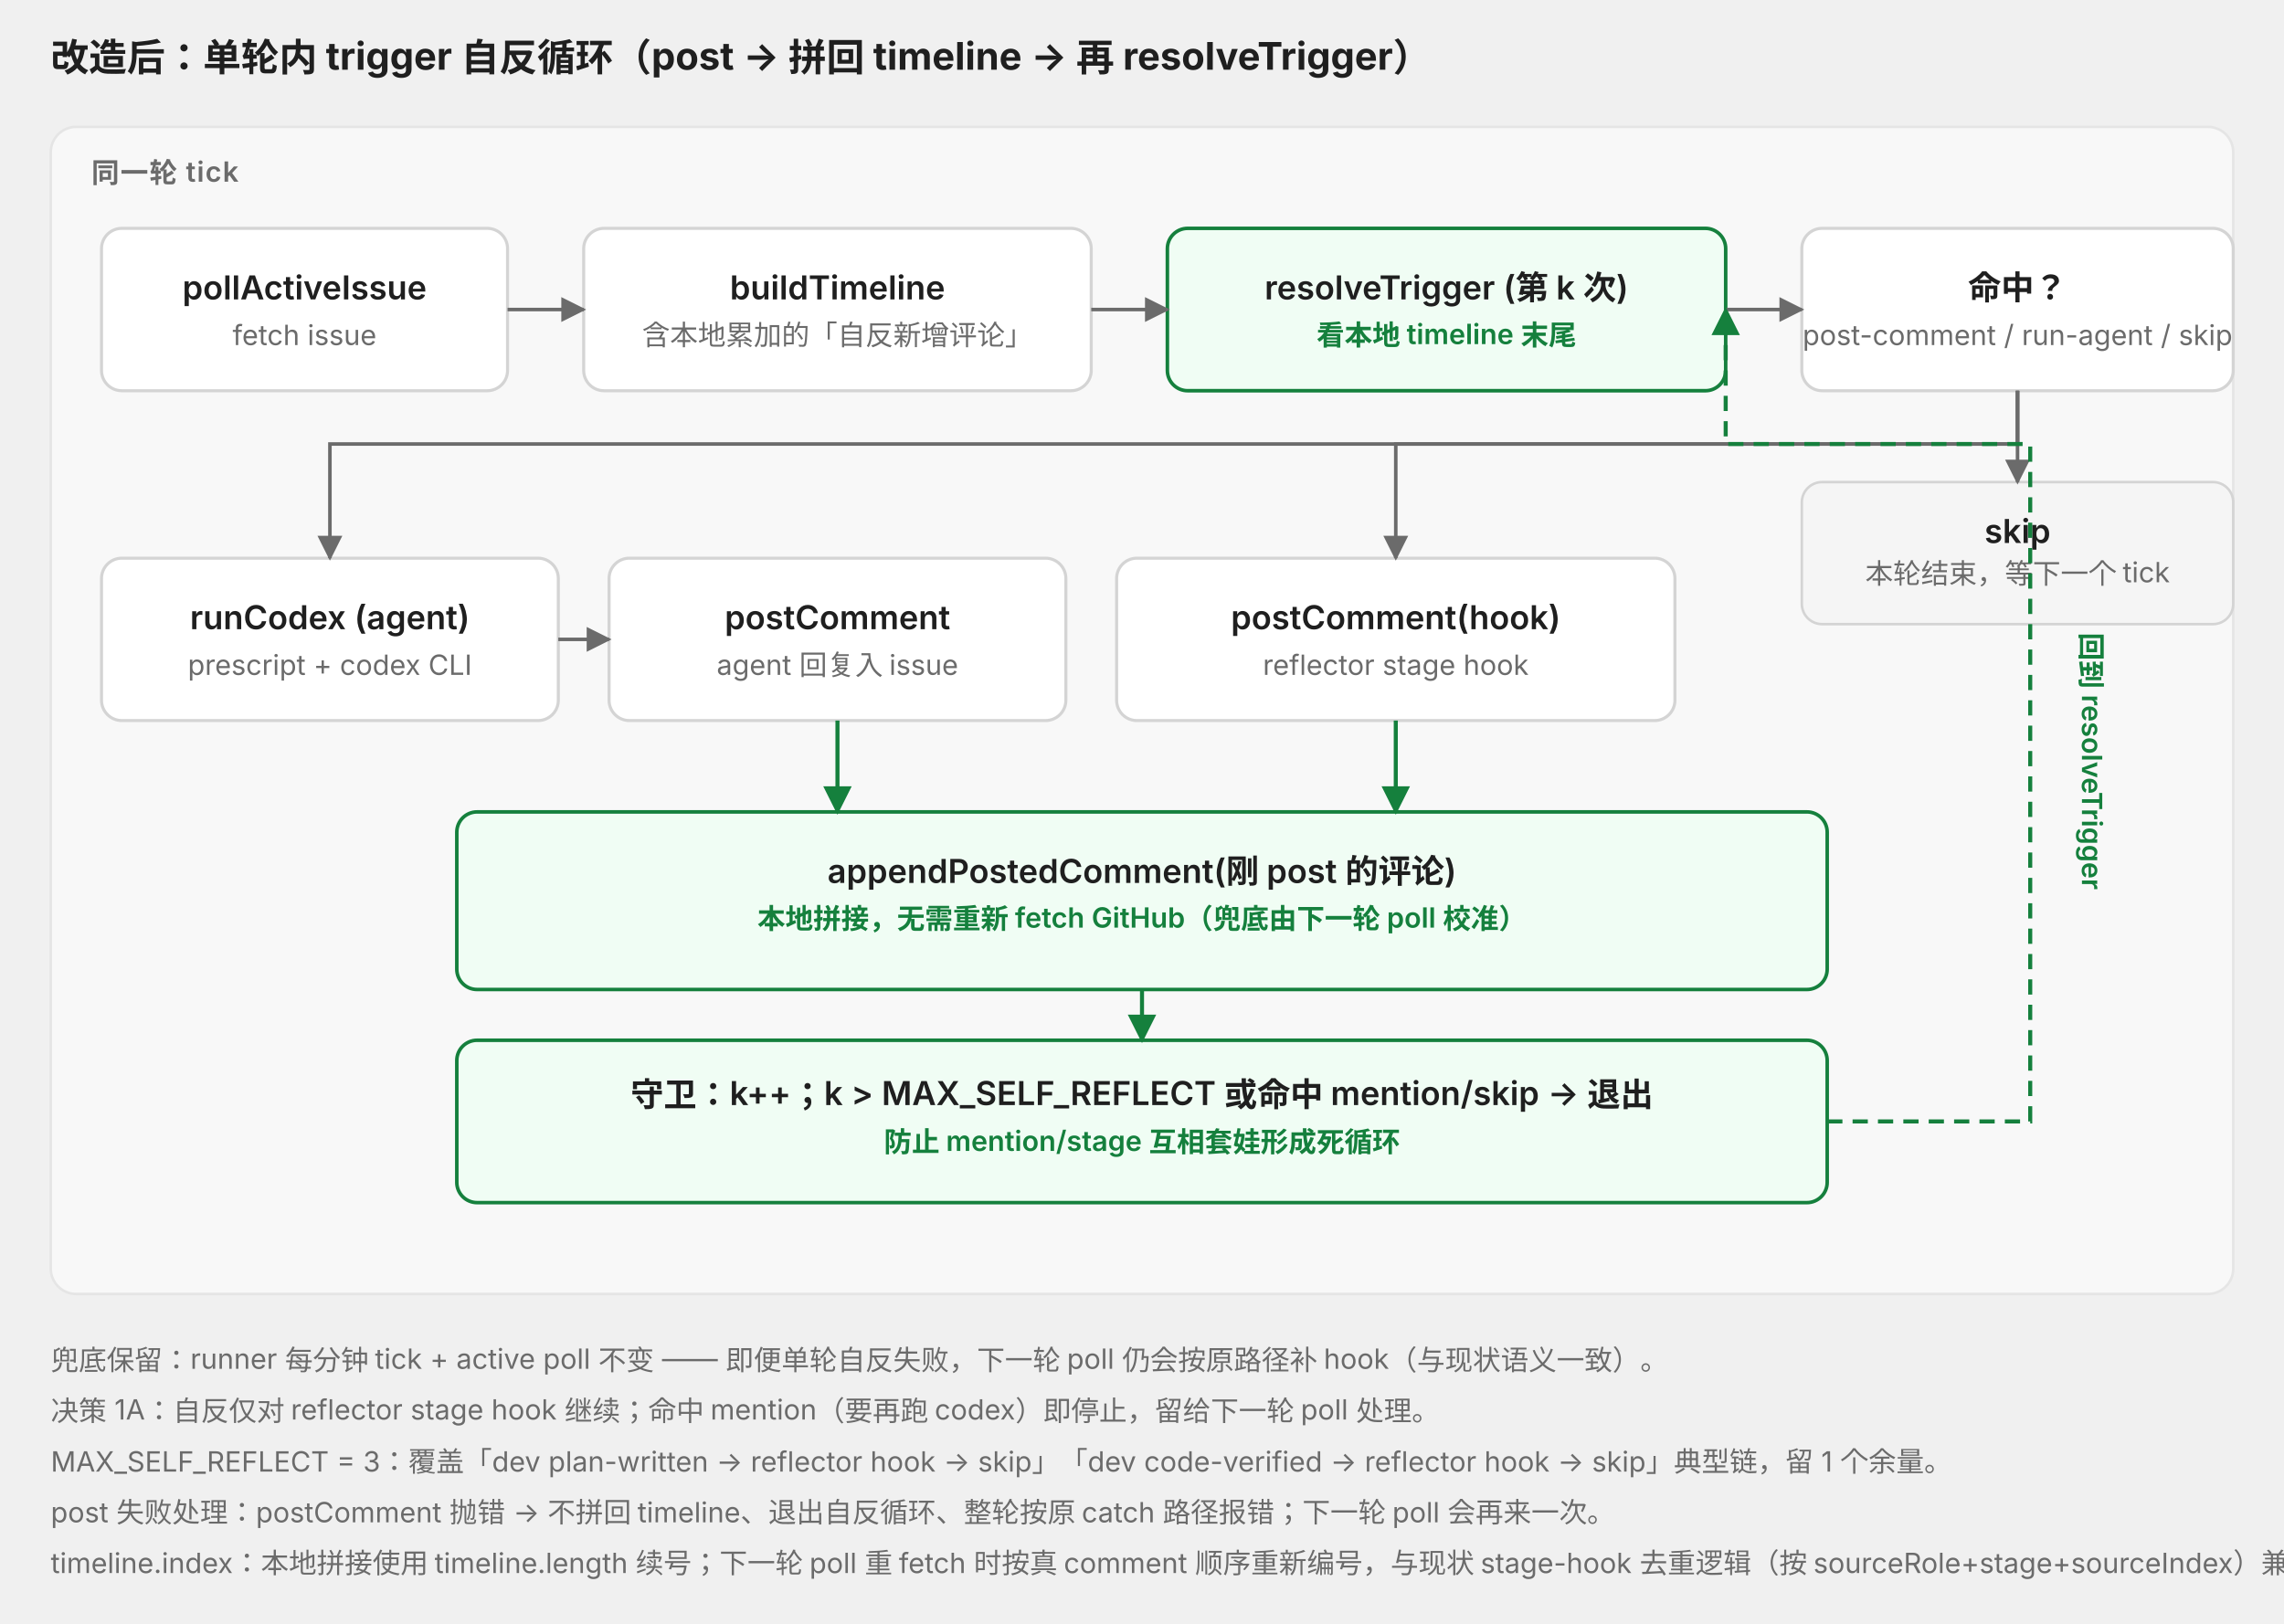
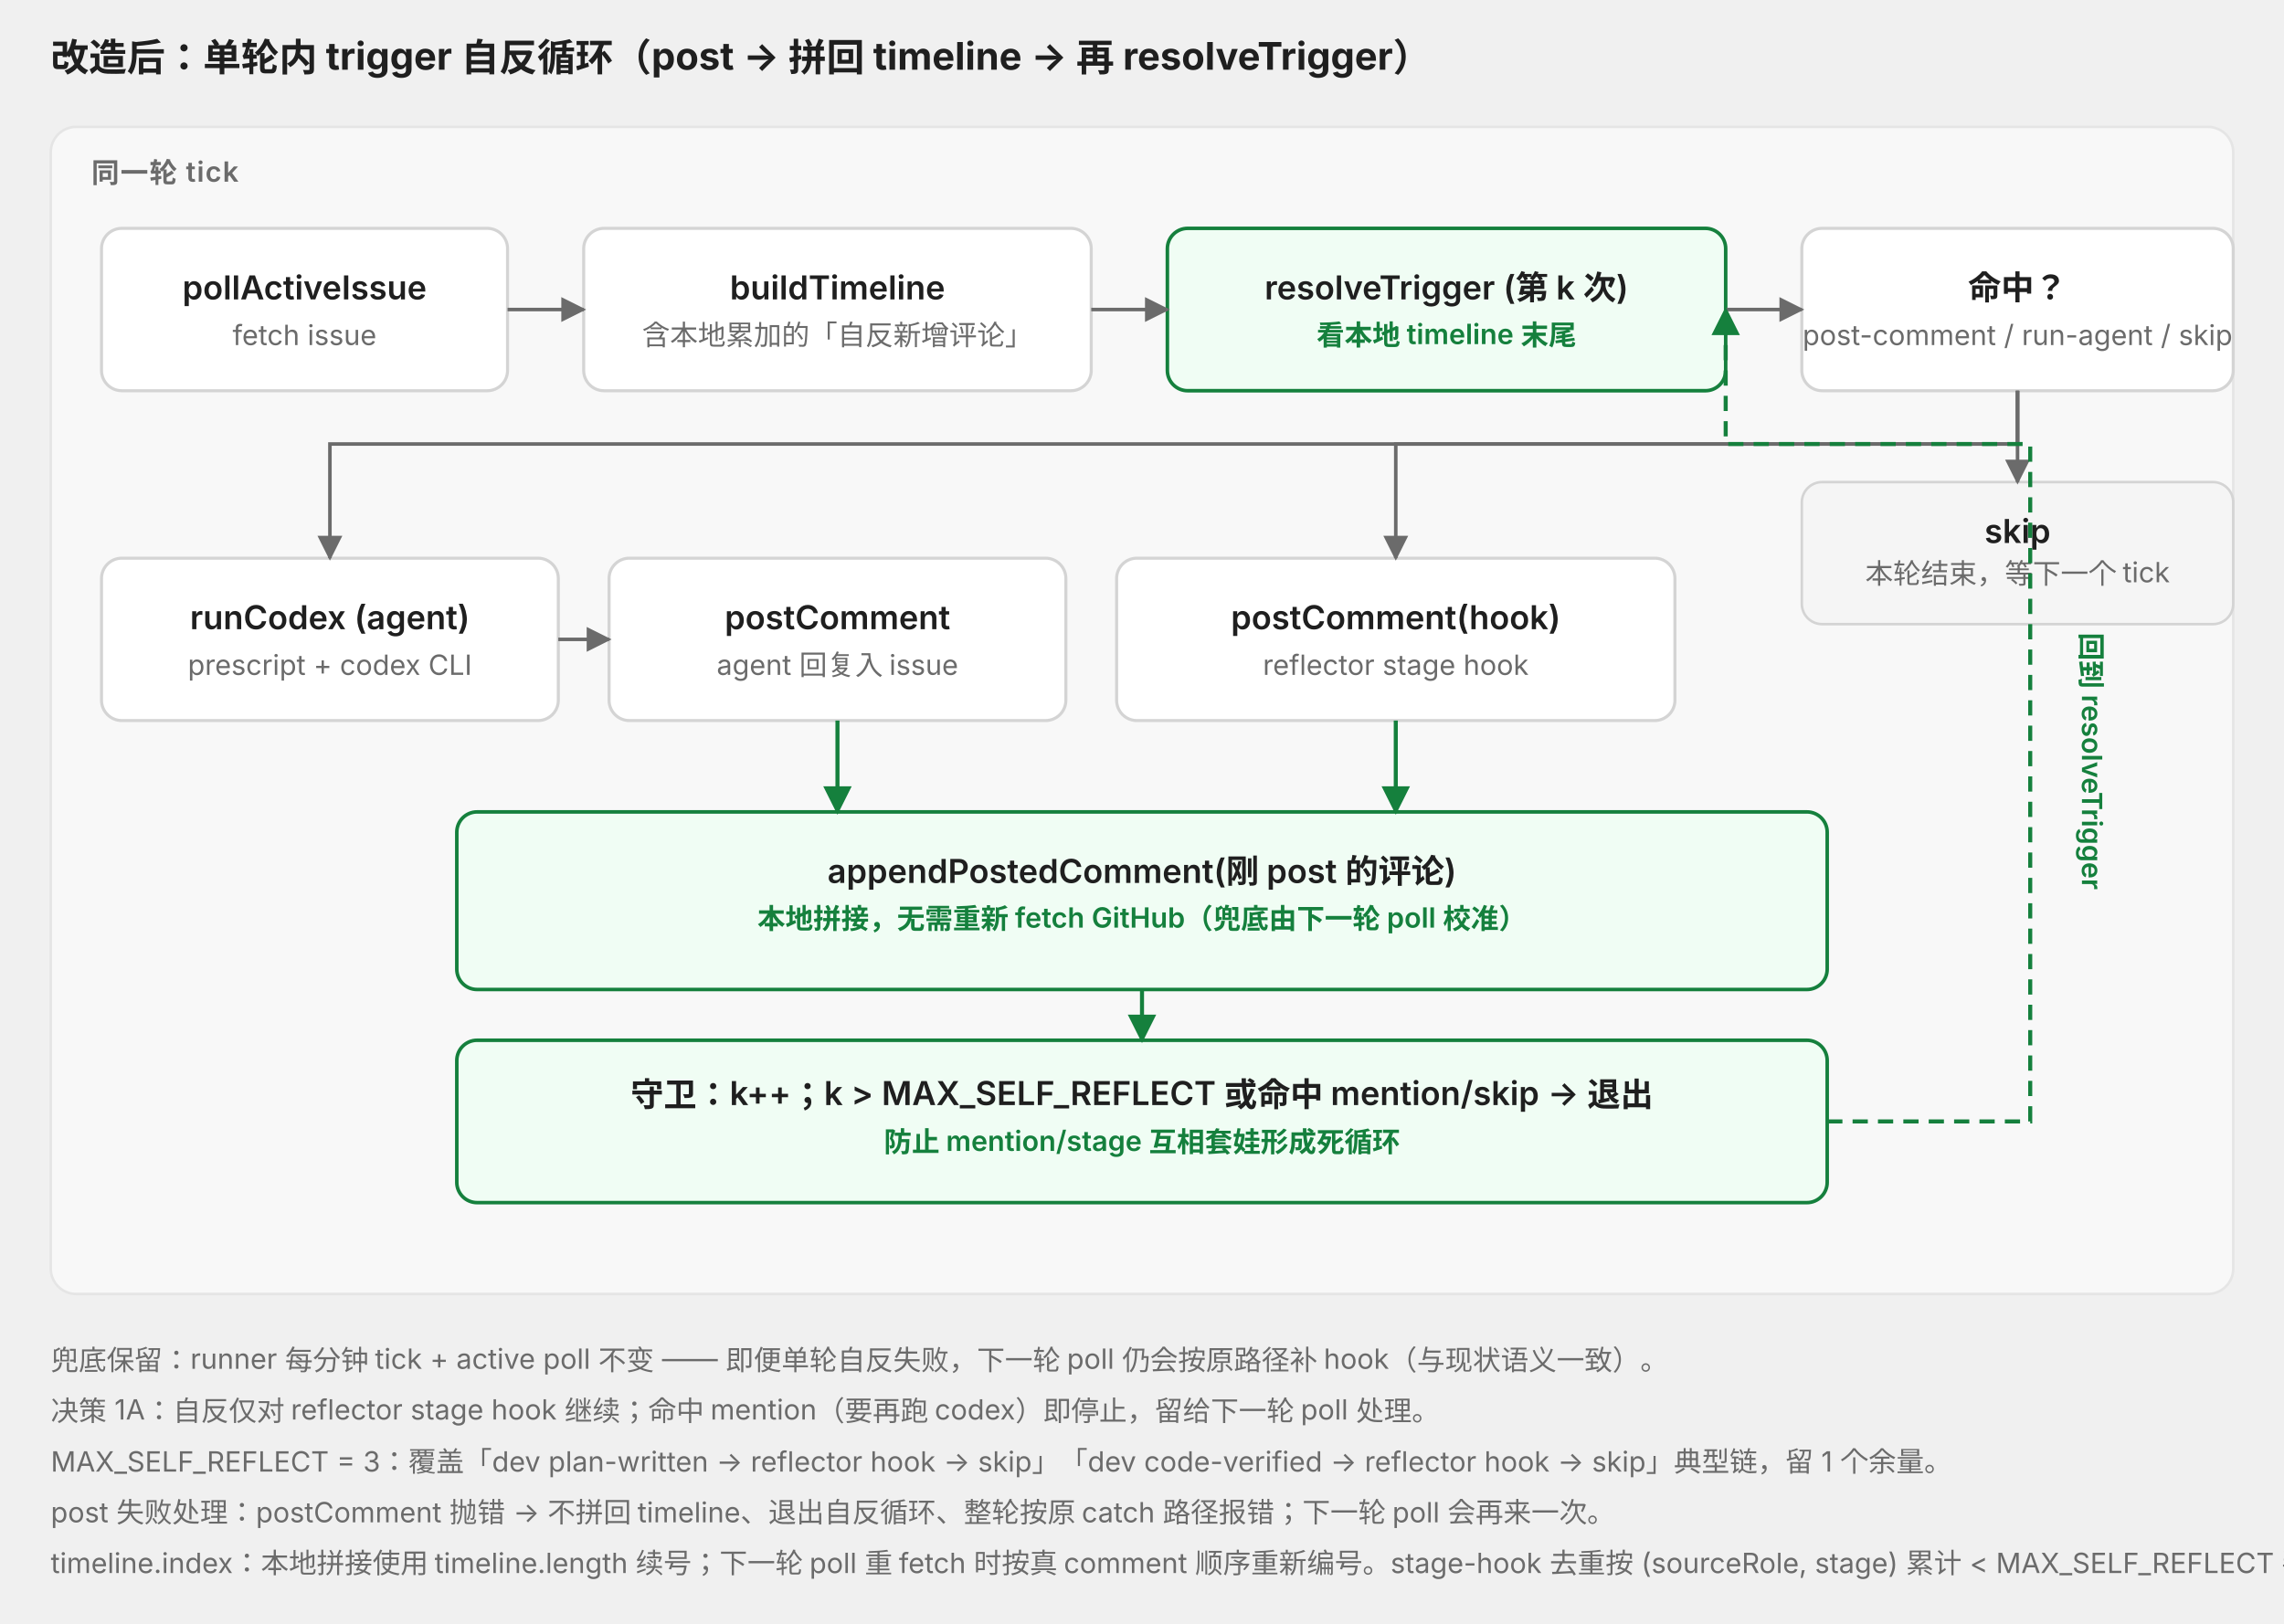
<svg xmlns="http://www.w3.org/2000/svg" viewBox="0 0 900 640" role="img" aria-labelledby="title2 desc2" font-family="ui-sans-serif, system-ui, -apple-system, 'Helvetica Neue', sans-serif">
  <defs>
    <marker id="arrow2" viewBox="0 0 10 10" refX="9" refY="5" markerWidth="7" markerHeight="7" orient="auto-start-reverse">
      <path d="M 0 0 L 10 5 L 0 10 z" fill="#6b6b6b" />
    </marker>
    <marker id="arrow-accent2" viewBox="0 0 10 10" refX="9" refY="5" markerWidth="7" markerHeight="7" orient="auto-start-reverse">
      <path d="M 0 0 L 10 5 L 0 10 z" fill="#15803d" />
    </marker>
  </defs>
  <style>
    .box { fill: #ffffff; stroke: #d4d4d4; stroke-width: 1.2; rx: 8; }
    .box-loop { fill: #f0fdf4; stroke: #15803d; stroke-width: 1.4; rx: 8; }
    .box-muted { fill: #f5f5f5; stroke: #d4d4d4; stroke-width: 1; rx: 8; }
    .label { fill: #1f1f1f; font-size: 13px; font-weight: 600; }
    .sub { fill: #6b6b6b; font-size: 11px; }
    .ok { fill: #15803d; font-size: 11px; font-weight: 600; }
    .edge { stroke: #6b6b6b; stroke-width: 1.4; fill: none; }
    .edge-loop { stroke: #15803d; stroke-width: 1.6; fill: none; }
    .edge-loop-dashed { stroke: #15803d; stroke-width: 1.6; fill: none; stroke-dasharray: 6 4; }
    .swim { fill: #f8f8f8; stroke: #e5e5e5; stroke-width: 1; rx: 10; }
    .swim-label { fill: #6b6b6b; font-size: 11px; font-weight: 600; letter-spacing: 0.04em; }
    .title { fill: #1f1f1f; font-size: 15px; font-weight: 700; }
    .legend { fill: #6b6b6b; font-size: 11px; }
  </style>
  <text class="title" x="20" y="28">改造后：单轮内 trigger 自反循环（post → 拼回 timeline → 再 resolveTrigger）</text>
  <rect class="swim" x="20" y="50" width="860" height="460" />
  <text class="swim-label" x="36" y="72">同一轮 tick</text>
  <rect class="box" x="40" y="90" width="160" height="64" />
  <text class="label" x="120" y="118" text-anchor="middle">pollActiveIssue</text>
  <text class="sub" x="120" y="136" text-anchor="middle">fetch issue</text>
  <rect class="box" x="230" y="90" width="200" height="64" />
  <text class="label" x="330" y="118" text-anchor="middle">buildTimeline</text>
  <text class="sub" x="330" y="136" text-anchor="middle">含本地累加的「自反新增评论」</text>
  <rect class="box-loop" x="460" y="90" width="220" height="64" />
  <text class="label" x="570" y="118" text-anchor="middle">resolveTrigger (第 k 次)</text>
  <text class="ok" x="570" y="136" text-anchor="middle">看本地 timeline 末尾</text>
  <rect class="box" x="710" y="90" width="170" height="64" />
  <text class="label" x="795" y="118" text-anchor="middle">命中？</text>
  <text class="sub" x="795" y="136" text-anchor="middle">post-comment / run-agent / skip</text>
  <rect class="box-muted" x="710" y="190" width="170" height="56" />
  <text class="label" x="795" y="214" text-anchor="middle">skip</text>
  <text class="sub" x="795" y="230" text-anchor="middle">本轮结束，等下一个 tick</text>
  <rect class="box" x="40" y="220" width="180" height="64" />
  <text class="label" x="130" y="248" text-anchor="middle">runCodex (agent)</text>
  <text class="sub" x="130" y="266" text-anchor="middle">prescript + codex CLI</text>
  <rect class="box" x="240" y="220" width="180" height="64" />
  <text class="label" x="330" y="248" text-anchor="middle">postComment</text>
  <text class="sub" x="330" y="266" text-anchor="middle">agent 回复入 issue</text>
  <rect class="box" x="440" y="220" width="220" height="64" />
  <text class="label" x="550" y="248" text-anchor="middle">postComment(hook)</text>
  <text class="sub" x="550" y="266" text-anchor="middle">reflector stage hook</text>
  <rect class="box-loop" x="180" y="320" width="540" height="70" />
  <text class="label" x="450" y="348" text-anchor="middle">appendPostedComment(刚 post 的评论)</text>
  <text class="ok" x="450" y="366" text-anchor="middle">本地拼接，无需重新 fetch GitHub（兜底由下一轮 poll 校准）</text>
  <rect class="box-loop" x="180" y="410" width="540" height="64" />
  <text class="label" x="450" y="436" text-anchor="middle">守卫：k++；k &gt; MAX_SELF_REFLECT 或命中 mention/skip → 退出</text>
  <text class="ok" x="450" y="454" text-anchor="middle">防止 mention/stage 互相套娃形成死循环</text>
  <path class="edge" d="M 200 122 H 230" marker-end="url(#arrow2)" />
  <path class="edge" d="M 430 122 H 460" marker-end="url(#arrow2)" />
  <path class="edge" d="M 680 122 H 710" marker-end="url(#arrow2)" />
  <path class="edge" d="M 795 154 V 175 H 130 V 220" marker-end="url(#arrow2)" />
  <path class="edge" d="M 795 154 V 175 H 550 V 220" marker-end="url(#arrow2)" />
  <path class="edge" d="M 795 154 V 190" marker-end="url(#arrow2)" />
  <path class="edge" d="M 220 252 H 240" marker-end="url(#arrow2)" />
  <path class="edge-loop" d="M 330 284 V 320" marker-end="url(#arrow-accent2)" />
  <path class="edge-loop" d="M 550 284 V 320" marker-end="url(#arrow-accent2)" />
  <path class="edge-loop" d="M 450 390 V 410" marker-end="url(#arrow-accent2)" />
  <path class="edge-loop-dashed" d="M 720 442 H 800 V 175 H 680 V 122 H 680" marker-end="url(#arrow-accent2)" />
  <text class="ok" x="820" y="300" text-anchor="middle" transform="rotate(90 820 300)">回到 resolveTrigger</text>
  <text class="legend" x="20" y="540">兜底保留：runner 每分钟 tick + active poll 不变 —— 即便单轮自反失败，下一轮 poll 仍会按原路径补 hook（与现状语义一致）。</text>
  <text class="legend" x="20" y="560">决策 1A：自反仅对 reflector stage hook 继续；命中 mention（要再跑 codex）即停止，留给下一轮 poll 处理。</text>
  <text class="legend" x="20" y="580">MAX_SELF_REFLECT = 3：覆盖「dev plan-written → reflector hook → skip」「dev code-verified → reflector hook → skip」典型链，留 1 个余量。</text>
  <text class="legend" x="20" y="600">post 失败处理：postComment 抛错 → 不拼回 timeline、退出自反循环、整轮按原 catch 路径报错；下一轮 poll 会再来一次。</text>
-   <text class="legend" x="20" y="620">timeline.index：本地拼接使用 timeline.length 续号；下一轮 poll 重 fetch 时按真 comment 顺序重新编号，与现状 stage-hook 去重逻辑（按 sourceRole+stage+sourceIndex）兼容。</text>
+   <text class="legend" x="20" y="620">timeline.index：本地拼接使用 timeline.length 续号；下一轮 poll 重 fetch 时按真 comment 顺序重新编号。stage-hook 去重按 (sourceRole, stage) 累计 &lt; MAX_SELF_REFLECT 判定，sourceIndex 仅用于人 / 日志追溯，本地与远端编号差异不影响判定。</text>
</svg>
